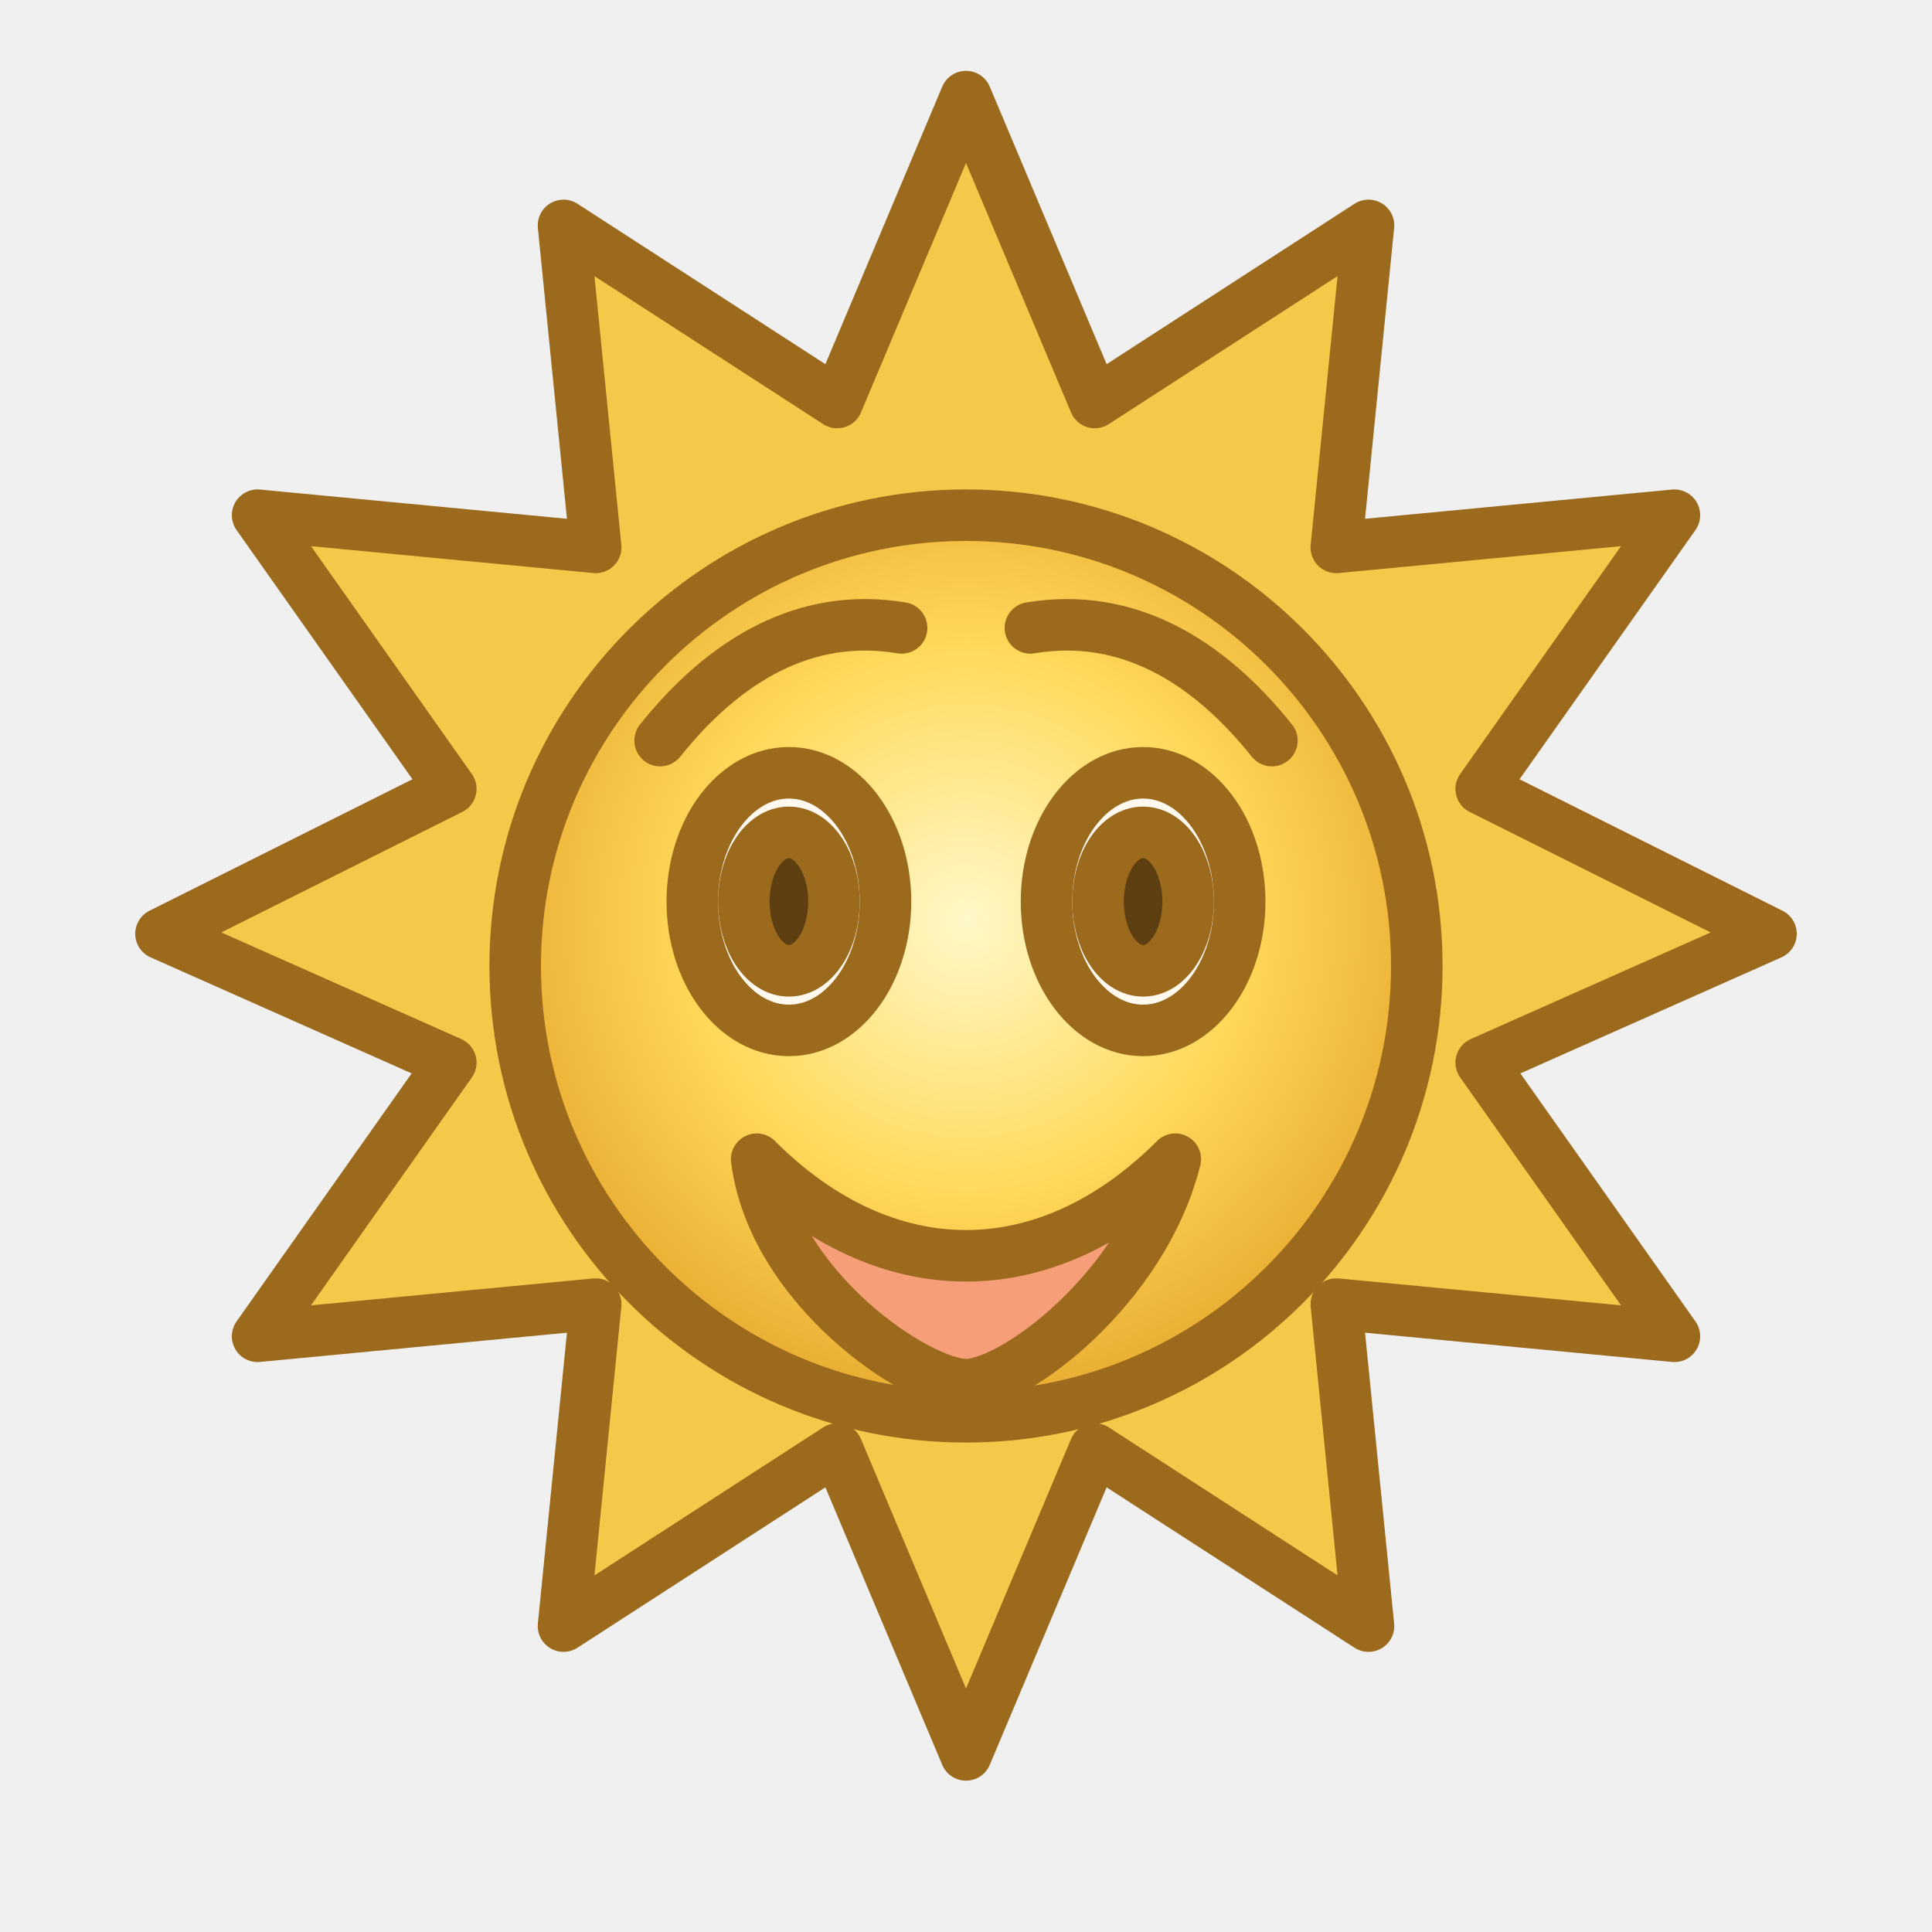
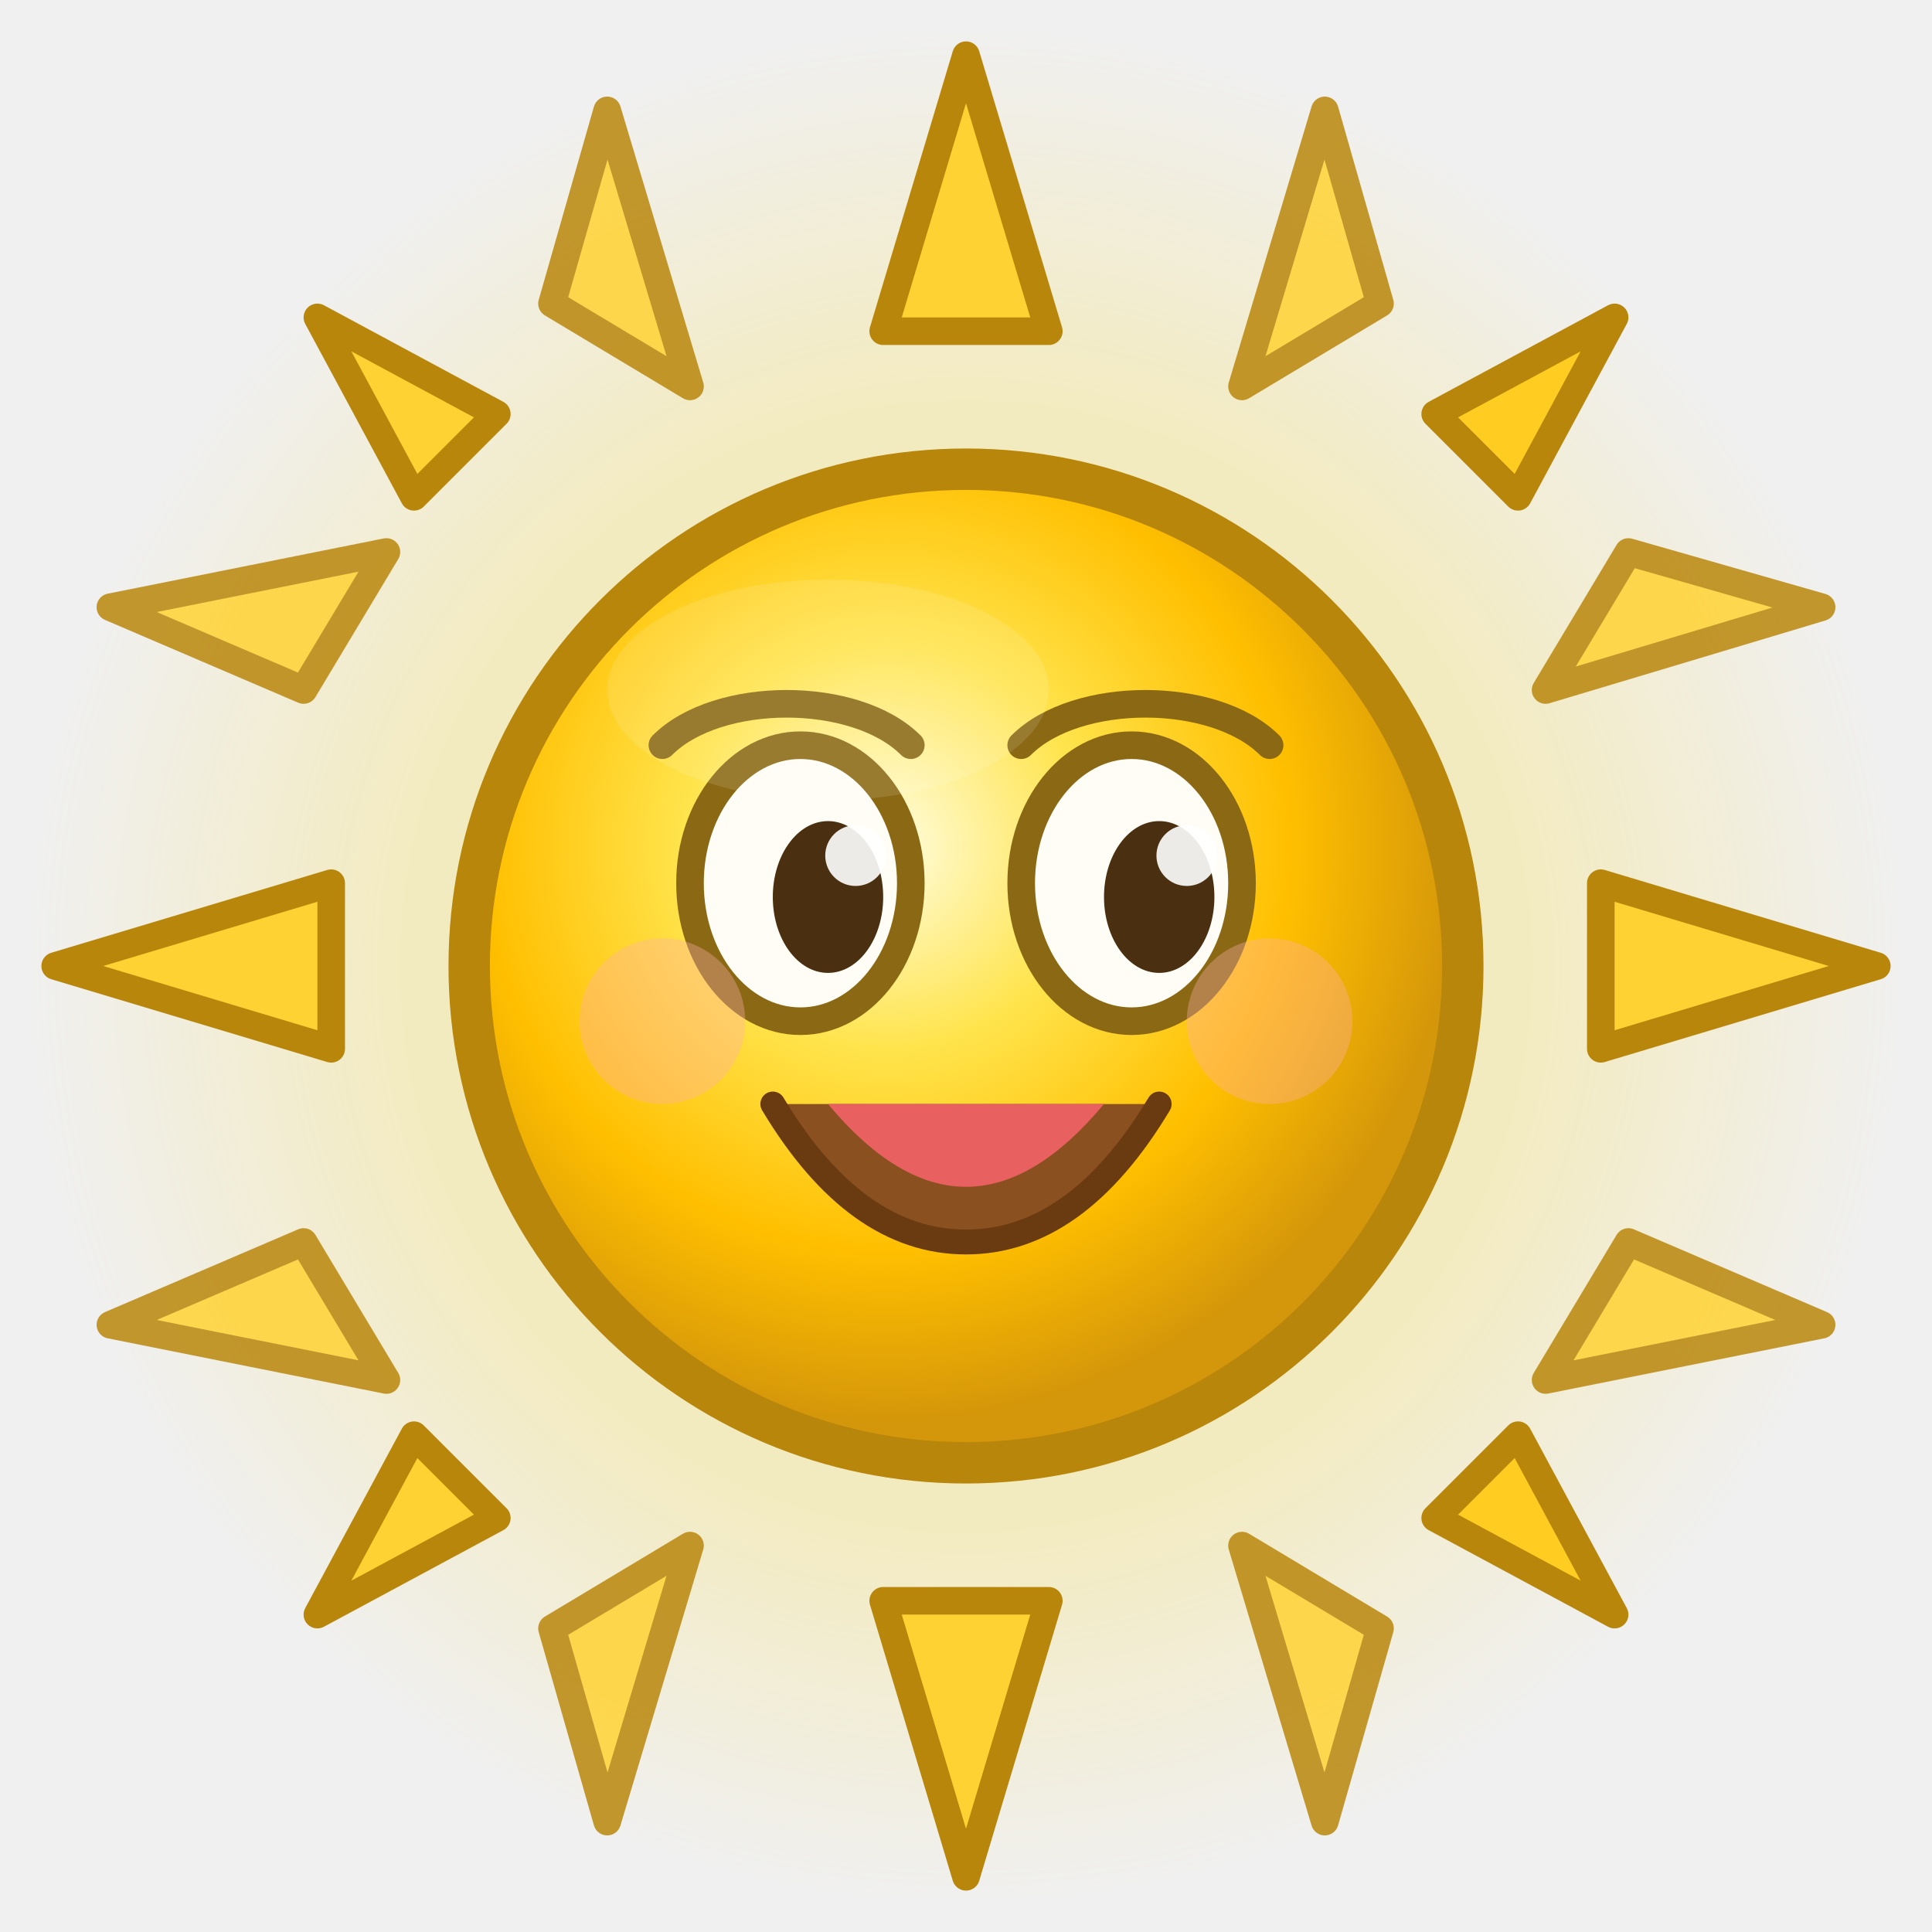
- <svg xmlns="http://www.w3.org/2000/svg" viewBox="0 0 120 120" role="img" aria-label="阳光">
+ <svg xmlns="http://www.w3.org/2000/svg" viewBox="0 0 140 140" role="img" aria-label="阳光">
  <defs>
-     <radialGradient id="sunCore" cx="50%" cy="45%" r="55%">
-       <stop offset="0%" stop-color="#fff8c9" />
-       <stop offset="55%" stop-color="#ffd95a" />
-       <stop offset="100%" stop-color="#e7a92e" />
+     <radialGradient id="sunCore" cx="42%" cy="38%" r="58%">
+       <stop offset="0%" stop-color="#FFFDE0" />
+       <stop offset="35%" stop-color="#FFE44D" />
+       <stop offset="70%" stop-color="#FFBF00" />
+       <stop offset="100%" stop-color="#D4960A" />
    </radialGradient>
+     <radialGradient id="sunGlow" cx="50%" cy="50%" r="50%">
+       <stop offset="60%" stop-color="#FFD700" stop-opacity="0.2" />
+       <stop offset="100%" stop-color="#FFD700" stop-opacity="0" />
+     </radialGradient>
+     <filter id="sunBlur">
+       <feGaussianBlur in="SourceGraphic" stdDeviation="2" />
+     </filter>
  </defs>
-   <g stroke="#9b6a1d" stroke-width="3.2" stroke-linecap="round" stroke-linejoin="round">
-     <path fill="#f3c94a" d="M60 6l8 19 17-11-2 20 21-2-12 17 18 9-18 8 12 17-21-2 2 20-17-11-8 19-8-19-17 11 2-20-21 2 12-17-18-8 18-9-12-17 21 2-2-20 17 11z" />
-     <circle cx="60" cy="60" r="28" fill="url(#sunCore)" />
-     <ellipse cx="49" cy="56" rx="6" ry="8" fill="#fff9ef" />
-     <ellipse cx="71" cy="56" rx="6" ry="8" fill="#fff9ef" />
-     <ellipse cx="49" cy="56" rx="2.8" ry="4.3" fill="#5d3f12" />
-     <ellipse cx="71" cy="56" rx="2.8" ry="4.3" fill="#5d3f12" />
-     <path fill="none" d="M41 46c4-5 9-8 15-7" />
-     <path fill="none" d="M79 46c-4-5-9-8-15-7" />
-     <path fill="#f59e77" d="M47 72c8 8 18 8 26 0-2 8-10 14-13 14s-12-6-13-14z" />
+   <circle cx="70" cy="70" r="68" fill="url(#sunGlow)" />
+   <g fill="#FFD233" stroke="#B8860B" stroke-width="2" stroke-linejoin="round">
+     <path d="M70 4 L76 24 L64 24Z" />
+     <path d="M70 136 L76 116 L64 116Z" />
+     <path d="M4 70 L24 64 L24 76Z" />
+     <path d="M136 70 L116 64 L116 76Z" />
+     <path d="M23 23 L36 30 L30 36Z" />
+     <path d="M117 23 L110 36 L104 30Z" fill="#FFCC22" />
+     <path d="M23 117 L36 110 L30 104Z" />
+     <path d="M117 117 L110 104 L104 110Z" fill="#FFCC22" />
+     <path d="M44 8 L50 28 L40 22Z" opacity="0.85" />
+     <path d="M96 8 L100 22 L90 28Z" opacity="0.85" />
+     <path d="M44 132 L40 118 L50 112Z" opacity="0.85" />
+     <path d="M96 132 L90 112 L100 118Z" opacity="0.85" />
+     <path d="M8 44 L28 40 L22 50Z" opacity="0.85" />
+     <path d="M8 96 L22 90 L28 100Z" opacity="0.85" />
+     <path d="M132 44 L118 40 L112 50Z" opacity="0.85" />
+     <path d="M132 96 L112 100 L118 90Z" opacity="0.85" />
  </g>
+   <circle cx="70" cy="70" r="36" fill="url(#sunCore)" stroke="#B8860B" stroke-width="3" />
+   <ellipse cx="58" cy="64" rx="8" ry="10" fill="#FFFDF5" stroke="#8B6914" stroke-width="2" />
+   <ellipse cx="82" cy="64" rx="8" ry="10" fill="#FFFDF5" stroke="#8B6914" stroke-width="2" />
+   <ellipse cx="60" cy="65" rx="4" ry="5.5" fill="#4A3010" />
+   <ellipse cx="84" cy="65" rx="4" ry="5.5" fill="#4A3010" />
+   <circle cx="62" cy="62" r="2.2" fill="#FFF" opacity="0.9" />
+   <circle cx="86" cy="62" r="2.2" fill="#FFF" opacity="0.9" />
+   <path d="M48 54 C52 50, 62 50, 66 54" fill="none" stroke="#8B6914" stroke-width="2" stroke-linecap="round" />
+   <path d="M74 54 C78 50, 88 50, 92 54" fill="none" stroke="#8B6914" stroke-width="2" stroke-linecap="round" />
+   <circle cx="48" cy="74" r="6" fill="#FFB0B0" opacity="0.35" />
+   <circle cx="92" cy="74" r="6" fill="#FFB0B0" opacity="0.35" />
+   <path d="M56 80 Q62 90, 70 90 Q78 90, 84 80" fill="#8B5020" stroke="#6A3A10" stroke-width="1.8" stroke-linecap="round" />
+   <path d="M60 80 Q65 86, 70 86 Q75 86, 80 80" fill="#E86060" stroke="none" />
+   <ellipse cx="60" cy="50" rx="16" ry="8" fill="#FFF" opacity="0.12" />
</svg>
